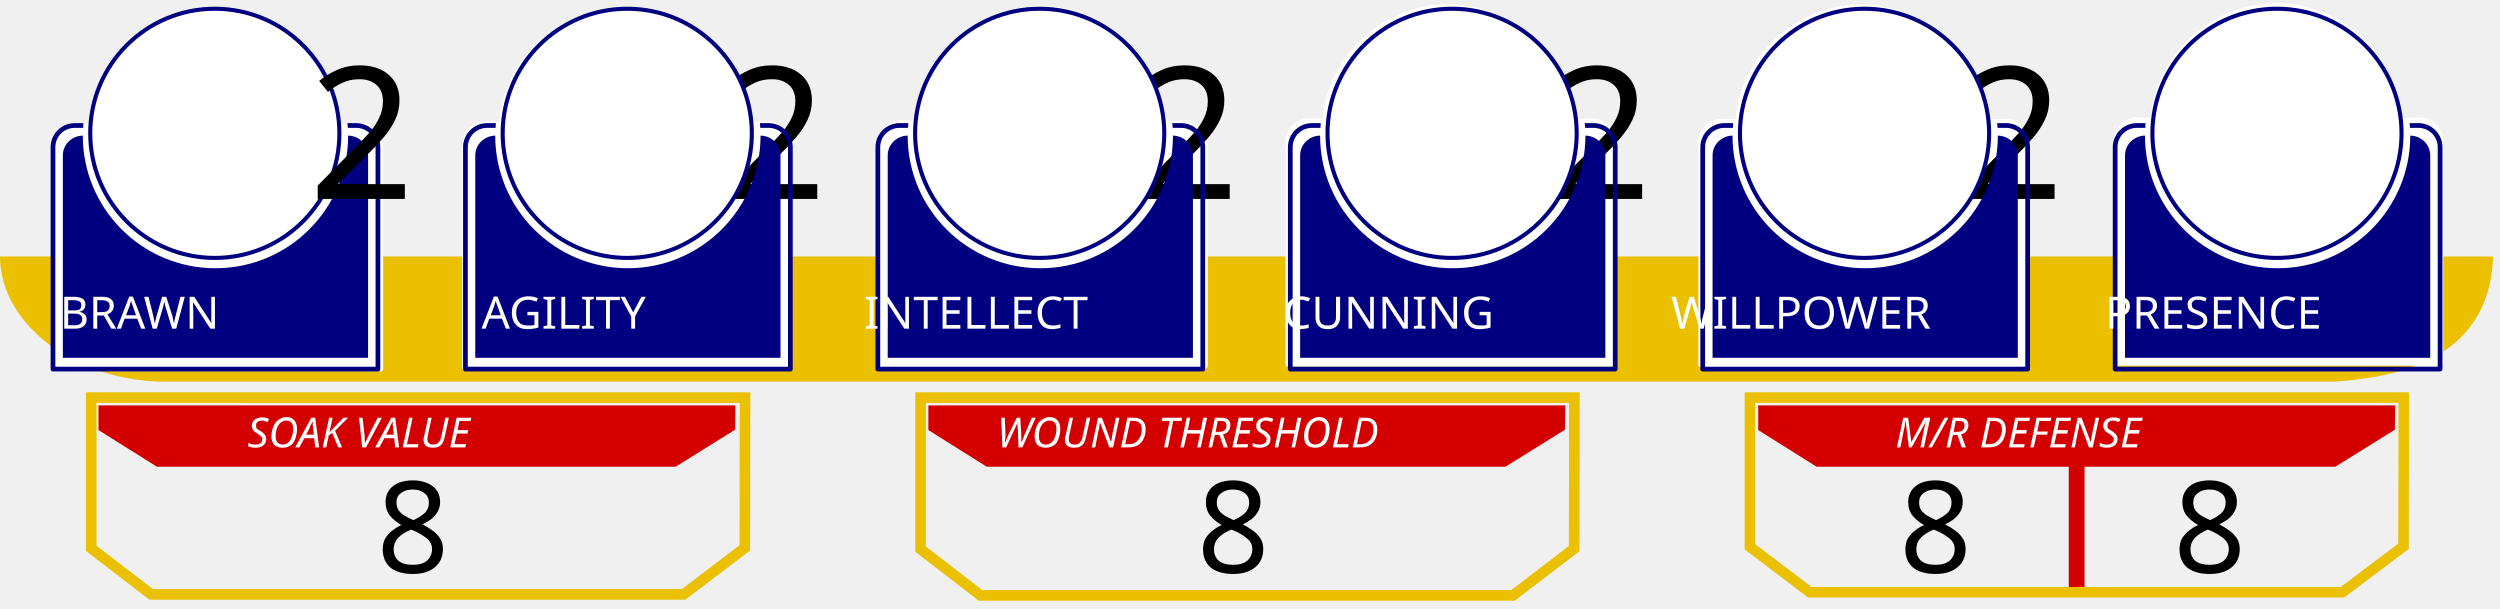
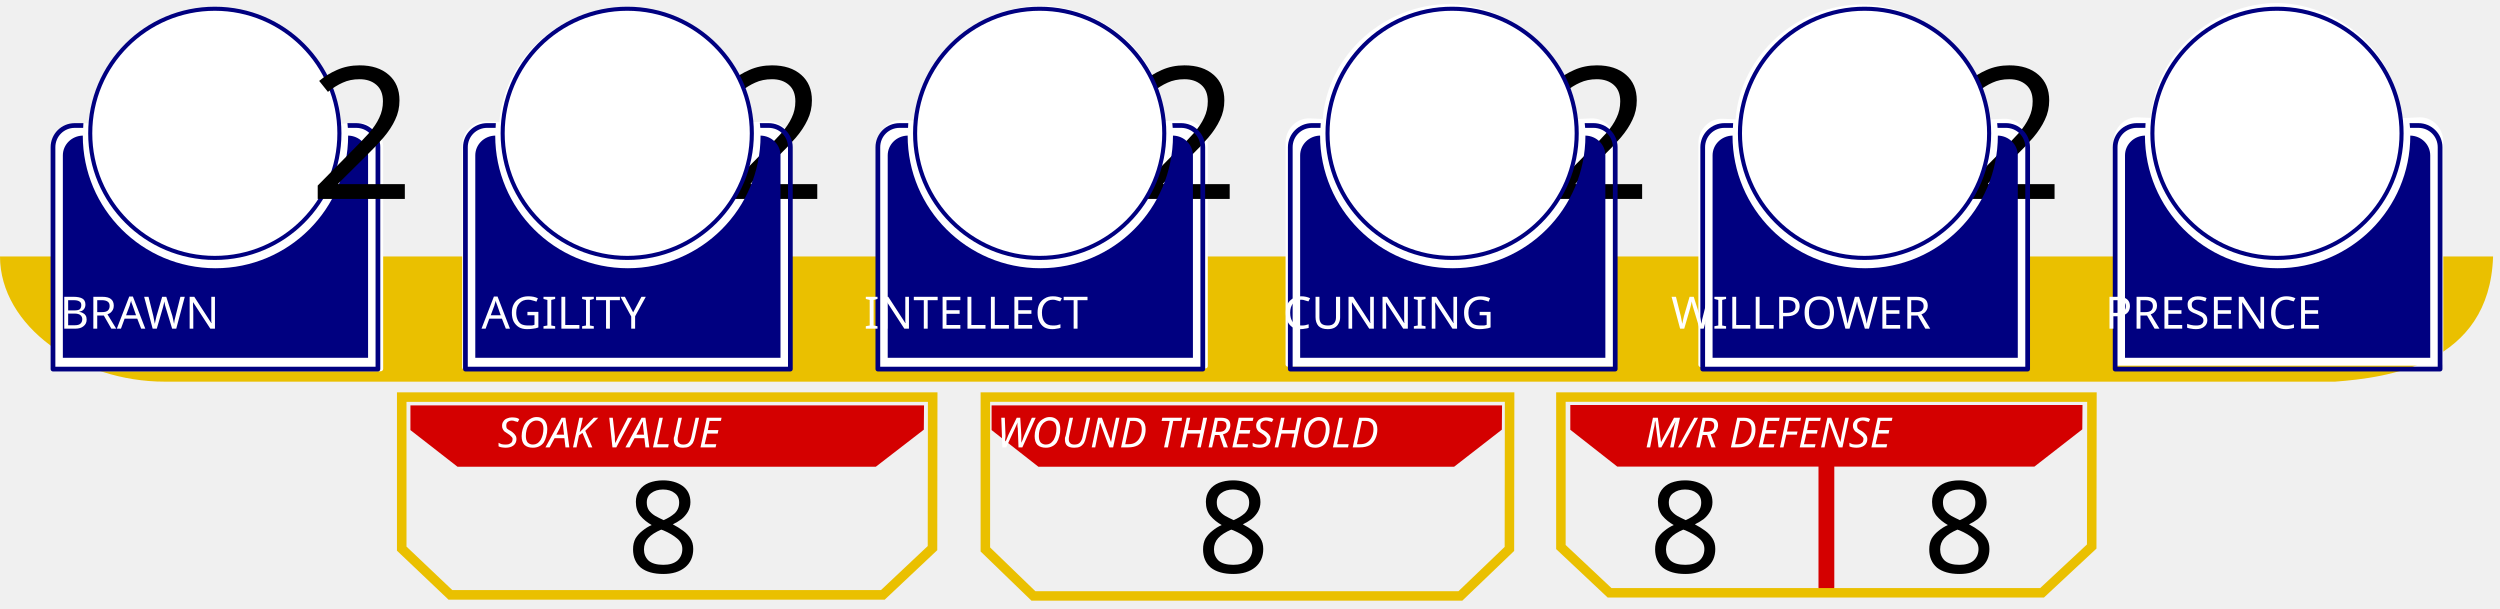
<svg xmlns="http://www.w3.org/2000/svg" width="111mm" height="27mm" viewBox="0 0 111 27" version="1.1" id="svg8">
  <defs id="defs2" />
  <g id="layer1" transform="translate(0,-270)">
    <flowRoot xml:space="preserve" id="flowRoot4584" style="font-style:normal;font-weight:normal;font-size:40px;line-height:25px;font-family:sans-serif;letter-spacing:0px;word-spacing:0px;fill:#000000;fill-opacity:1;stroke:none;stroke-width:1px;stroke-linecap:butt;stroke-linejoin:miter;stroke-opacity:1" transform="matrix(0.07384241,0,0,0.07384241,1.496326,168.2166)">
      <flowRegion id="flowRegion4586">
        <rect id="rect4588" width="553.571" height="273.571" x="57.857" y="641.091" />
      </flowRegion>
      <flowPara id="flowPara4590" />
    </flowRoot>
    <g id="g4927" transform="translate(-0.3181423)">
-       <rect style="opacity:1;fill:#d40000;fill-opacity:1;stroke:none;stroke-width:0.098;stroke-linecap:round;stroke-linejoin:miter;stroke-miterlimit:4;stroke-dasharray:none;stroke-opacity:1" id="rect4681" width="0.702" height="5.963" x="92.171" y="290.405" ry="0.298" />
+       <rect style="opacity:1;fill:#d40000;fill-opacity:1;stroke:none;stroke-width:0.098;stroke-linecap:round;stroke-linejoin:miter;stroke-miterlimit:4;stroke-dasharray:none;stroke-opacity:1" id="rect4681" width="0.702" height="5.963" x="81.059" y="290.405" ry="0.298" />
      <g transform="translate(3.704167,-0.03555574)" id="g4712" />
      <g id="g5386" transform="matrix(0.6915216,0,0,0.6915216,-0.6870749,269.7008)">
        <path id="rect4861" d="M 1.135,16.9 H 161.207 c -0.222,6.945 -6.813,7.785 -10.156,8.038 H 11.727 C 6.165,24.938 1.148,21.366 1.135,16.9 Z" style="opacity:1;fill:#eac000;fill-opacity:1;stroke:none;stroke-width:0.477;stroke-linecap:round;stroke-linejoin:round;stroke-miterlimit:4;stroke-dasharray:none;stroke-opacity:1" transform="translate(0.3181423)" />
        <g id="g5314" transform="translate(3.704167,-0.03555574)">
          <g id="g5299">
            <path id="path4485-4-4" d="m 11.727,1.017 c -4.175,0.004 -7.832,3.216 -8.156,7.378 l -0.839,-0.034 c -0.854,-0.029 -1.548,0.692 -1.548,1.547 v 2.864 9.987 1.395 c 1.45e-4,0.084 0.068,0.152 0.152,0.151 h 1.396 18.072 1.395 c 0.084,2.2e-4 0.152,-0.068 0.152,-0.151 v -1.395 -9.987 -2.864 c 0,-0.855 -0.693,-1.584 -1.547,-1.547 L 19.493,8.418 C 19.571,4.672 16.091,1.148 11.727,1.017 Z" style="opacity:1;fill:#ffffff;fill-opacity:1;stroke:none;stroke-width:0.262;stroke-linecap:round;stroke-linejoin:round;stroke-miterlimit:4;stroke-dasharray:none;stroke-opacity:1" />
            <circle r="7.999" cy="9.029" cx="11.542" id="path4485" style="opacity:1;fill:#ffffff;fill-opacity:1;stroke:#000080;stroke-width:0.262;stroke-linecap:round;stroke-linejoin:round;stroke-miterlimit:4;stroke-dasharray:none;stroke-opacity:1" />
            <path id="rect4487" d="m 2.548,8.374 c -0.855,0 -1.548,0.692 -1.548,1.547 v 2.864 9.987 1.395 a 0.152,0.152 0 0 0 0.152,0.152 H 2.548 20.619 22.015 a 0.152,0.152 0 0 0 0.152,-0.152 V 22.771 12.785 9.921 c 0,-0.855 -0.693,-1.547 -1.548,-1.547 h -0.563 a 8.518,8.518 0 0 1 0.028,0.304 h 0.535 c 0.692,0 1.244,0.552 1.244,1.243 v 2.864 9.987 1.243 H 20.619 2.548 1.304 v -1.243 -9.987 -2.864 c 0,-0.692 0.552,-1.243 1.244,-1.243 h 0.542 a 8.518,8.518 0 0 1 0.015,-0.304 z m 0.518,0.8 C 2.353,9.19 1.785,9.751 1.785,10.446 v 2.613 9.111 1.273 h 1.311 16.975 1.311 v -1.273 -9.111 -2.613 c 0,-0.695 -0.568,-1.256 -1.28,-1.272 A 8.518,8.518 0 0 1 11.583,17.691 8.518,8.518 0 0 1 3.065,9.174 Z" style="color:#000000;font-style:normal;font-variant:normal;font-weight:normal;font-stretch:normal;font-size:medium;line-height:normal;font-family:sans-serif;font-variant-ligatures:normal;font-variant-position:normal;font-variant-caps:normal;font-variant-numeric:normal;font-variant-alternates:normal;font-feature-settings:normal;text-indent:0;text-align:start;text-decoration:none;text-decoration-line:none;text-decoration-style:solid;text-decoration-color:#000000;letter-spacing:normal;word-spacing:normal;text-transform:none;writing-mode:lr-tb;direction:ltr;text-orientation:mixed;dominant-baseline:auto;baseline-shift:baseline;text-anchor:start;white-space:normal;shape-padding:0;clip-rule:nonzero;display:inline;overflow:visible;visibility:visible;opacity:1;isolation:auto;mix-blend-mode:normal;color-interpolation:sRGB;color-interpolation-filters:linearRGB;solid-color:#000000;solid-opacity:1;vector-effect:none;fill:#000080;fill-opacity:1;fill-rule:nonzero;stroke:none;stroke-width:0.304;stroke-linecap:round;stroke-linejoin:round;stroke-miterlimit:4;stroke-dasharray:none;stroke-dashoffset:0;stroke-opacity:1;color-rendering:auto;image-rendering:auto;shape-rendering:auto;text-rendering:auto;enable-background:accumulate" />
            <text id="brawntext" y="21.574" x="11.568" style="font-style:normal;font-weight:normal;font-size:2.874px;line-height:2.246px;font-family:sans-serif;text-align:center;letter-spacing:0px;word-spacing:0px;text-anchor:middle;fill:#ffffff;fill-opacity:1;stroke:none;stroke-width:0.09px;stroke-linecap:butt;stroke-linejoin:miter;stroke-opacity:1" xml:space="preserve">
              <tspan style="font-size:2.874px;text-align:center;text-anchor:middle;fill:#ffffff;stroke-width:0.09px" y="21.574" x="11.568" id="tspan4580">BRAWN</tspan>
            </text>
            <text id="brawnvalue" y="13.245" x="11.427" style="font-style:normal;font-variant:normal;font-weight:normal;font-stretch:normal;font-size:11.844px;line-height:3.47px;font-family:sans-serif;-inkscape-font-specification:sans-serif;text-align:center;letter-spacing:0px;word-spacing:0px;text-anchor:middle;fill:#000000;fill-opacity:1;stroke:none;stroke-width:0.139px;stroke-linecap:butt;stroke-linejoin:miter;stroke-opacity:1" xml:space="preserve">
              <tspan style="font-style:normal;font-variant:normal;font-weight:normal;font-stretch:normal;font-size:11.844px;font-family:sans-serif;-inkscape-font-specification:sans-serif;text-align:center;text-anchor:middle;stroke-width:0.139px" y="13.245" x="11.427" id="tspan4596">2</tspan>
            </text>
            <path id="path4485-4-4-6" d="m 37.967,0.923 c -4.175,0.004 -7.832,3.216 -8.156,7.378 l -0.839,-0.034 c -0.854,-0.029 -1.548,0.692 -1.548,1.547 v 2.864 9.987 1.395 c 1.45e-4,0.084 0.068,0.152 0.152,0.151 h 1.396 18.072 1.395 c 0.084,2.2e-4 0.152,-0.068 0.152,-0.151 V 22.665 12.678 9.814 c 0,-0.855 -0.693,-1.584 -1.547,-1.547 l -1.311,0.057 c 0.078,-3.746 -3.403,-7.27 -7.766,-7.402 z" style="opacity:1;fill:#ffffff;fill-opacity:1;stroke:none;stroke-width:0.262;stroke-linecap:round;stroke-linejoin:round;stroke-miterlimit:4;stroke-dasharray:none;stroke-opacity:1" />
            <path id="path4485-4-4-2" d="m 64.673,0.838 c -4.175,0.004 -7.832,3.216 -8.156,7.378 l -0.839,-0.034 c -0.854,-0.029 -1.548,0.692 -1.548,1.547 v 2.864 9.987 1.395 c 1.45e-4,0.084 0.068,0.152 0.152,0.151 h 1.396 18.072 1.395 c 0.084,2.2e-4 0.152,-0.068 0.152,-0.151 V 22.58 12.593 9.729 c 0,-0.855 -0.693,-1.584 -1.547,-1.547 l -1.311,0.057 C 72.517,4.493 69.037,0.969 64.673,0.838 Z" style="opacity:1;fill:#ffffff;fill-opacity:1;stroke:none;stroke-width:0.262;stroke-linecap:round;stroke-linejoin:round;stroke-miterlimit:4;stroke-dasharray:none;stroke-opacity:1" />
            <path id="path4485-4-4-7" d="m 90.834,0.726 c -4.175,0.004 -7.832,3.216 -8.156,7.378 l -0.839,-0.034 c -0.854,-0.029 -1.548,0.692 -1.548,1.547 v 2.864 9.987 1.395 c 1.45e-4,0.084 0.068,0.152 0.152,0.151 H 81.839 99.911 101.306 c 0.084,2.2e-4 0.152,-0.068 0.152,-0.151 V 22.468 12.481 9.617 c 0,-0.855 -0.693,-1.584 -1.547,-1.547 l -1.311,0.057 C 98.678,4.381 95.197,0.857 90.834,0.726 Z" style="opacity:1;fill:#ffffff;fill-opacity:1;stroke:none;stroke-width:0.262;stroke-linecap:round;stroke-linejoin:round;stroke-miterlimit:4;stroke-dasharray:none;stroke-opacity:1" />
            <path id="path4485-4-4-4" d="m 117.339,0.75 c -4.175,0.004 -7.832,3.216 -8.156,7.378 l -0.839,-0.034 c -0.854,-0.029 -1.548,0.692 -1.548,1.547 v 2.864 9.987 1.395 c 1.4e-4,0.084 0.068,0.152 0.152,0.151 h 1.396 18.072 1.395 c 0.084,2.2e-4 0.152,-0.068 0.152,-0.151 V 22.491 12.505 9.641 c 0,-0.855 -0.693,-1.584 -1.547,-1.547 l -1.311,0.057 c 0.078,-3.746 -3.403,-7.27 -7.766,-7.402 z" style="opacity:1;fill:#ffffff;fill-opacity:1;stroke:none;stroke-width:0.262;stroke-linecap:round;stroke-linejoin:round;stroke-miterlimit:4;stroke-dasharray:none;stroke-opacity:1" />
            <path id="path4485-4-4-45" d="m 143.999,0.659 c -4.175,0.004 -7.832,3.216 -8.156,7.378 l -0.839,-0.034 c -0.854,-0.029 -1.548,0.692 -1.548,1.547 v 2.864 9.987 1.395 c 1.5e-4,0.084 0.068,0.152 0.152,0.151 h 1.396 18.072 1.395 c 0.084,2.2e-4 0.152,-0.068 0.152,-0.151 V 22.401 12.414 9.55 c 0,-0.855 -0.693,-1.584 -1.547,-1.547 l -1.311,0.057 c 0.078,-3.746 -3.403,-7.27 -7.766,-7.402 z" style="opacity:1;fill:#ffffff;fill-opacity:1;stroke:none;stroke-width:0.262;stroke-linecap:round;stroke-linejoin:round;stroke-miterlimit:4;stroke-dasharray:none;stroke-opacity:1" />
          </g>
        </g>
        <g transform="translate(136.1075,-0.03555574)" id="g4712-7">
          <g transform="matrix(0.2790894,0,0,0.2790894,-14.73622,-40.80421)" id="g4594-0">
            <circle style="opacity:1;fill:#ffffff;fill-opacity:1;stroke:#000080;stroke-width:0.939;stroke-linecap:round;stroke-linejoin:round;stroke-miterlimit:4;stroke-dasharray:none;stroke-opacity:1" id="path4485-5" cx="94.158" cy="178.556" r="28.662" />
            <path style="color:#000000;font-style:normal;font-variant:normal;font-weight:normal;font-stretch:normal;font-size:medium;line-height:normal;font-family:sans-serif;font-variant-ligatures:normal;font-variant-position:normal;font-variant-caps:normal;font-variant-numeric:normal;font-variant-alternates:normal;font-feature-settings:normal;text-indent:0;text-align:start;text-decoration:none;text-decoration-line:none;text-decoration-style:solid;text-decoration-color:#000000;letter-spacing:normal;word-spacing:normal;text-transform:none;writing-mode:lr-tb;direction:ltr;text-orientation:mixed;dominant-baseline:auto;baseline-shift:baseline;text-anchor:start;white-space:normal;shape-padding:0;clip-rule:nonzero;display:inline;overflow:visible;visibility:visible;opacity:1;isolation:auto;mix-blend-mode:normal;color-interpolation:sRGB;color-interpolation-filters:linearRGB;solid-color:#000000;solid-opacity:1;vector-effect:none;fill:#000080;fill-opacity:1;fill-rule:nonzero;stroke:none;stroke-width:4.111;stroke-linecap:round;stroke-linejoin:round;stroke-miterlimit:4;stroke-dasharray:none;stroke-dashoffset:0;stroke-opacity:1;color-rendering:auto;image-rendering:auto;shape-rendering:auto;text-rendering:auto;enable-background:accumulate" d="m 234.062,665.984 c -11.572,0 -20.957,9.377 -20.957,20.949 v 38.785 135.244 18.896 a 2.056,2.056 0 0 0 2.059,2.053 h 18.898 244.732 18.896 a 2.056,2.056 0 0 0 2.061,-2.053 V 860.963 725.719 686.934 c 0,-11.572 -9.385,-20.949 -20.957,-20.949 h -7.621 a 115.357,115.357 0 0 1 0.373,4.111 h 7.248 c 9.366,0 16.846,7.472 16.846,16.838 v 38.785 135.244 16.838 H 478.795 234.062 217.217 V 860.963 725.719 686.934 c 0,-9.366 7.479,-16.838 16.846,-16.838 h 7.346 a 115.357,115.357 0 0 1 0.205,-4.111 z m 7.01,10.84 c -9.638,0.215 -17.336,7.806 -17.336,17.221 v 35.383 123.383 17.24 h 17.752 229.881 17.75 V 852.811 729.428 694.045 c 0,-9.416 -7.697,-17.006 -17.336,-17.221 A 115.357,115.357 0 0 1 356.428,792.162 115.357,115.357 0 0 1 241.072,676.824 Z" id="rect4487-5" transform="scale(0.2645833)" />
          </g>
          <text id="presencetext" y="21.574" x="11.568" style="font-style:normal;font-weight:normal;font-size:2.874px;line-height:2.246px;font-family:sans-serif;text-align:center;letter-spacing:0px;word-spacing:0px;text-anchor:middle;fill:#ffffff;fill-opacity:1;stroke:none;stroke-width:0.09px;stroke-linecap:butt;stroke-linejoin:miter;stroke-opacity:1" xml:space="preserve">
            <tspan style="font-size:2.874px;text-align:center;text-anchor:middle;fill:#ffffff;stroke-width:0.09px" y="21.574" x="11.568" id="tspan4580-7">PRESENCE</tspan>
          </text>
          <text id="presencevalue" y="13.245" x="11.427" style="font-style:normal;font-variant:normal;font-weight:normal;font-stretch:normal;font-size:11.844px;line-height:3.47px;font-family:sans-serif;-inkscape-font-specification:sans-serif;text-align:center;letter-spacing:0px;word-spacing:0px;text-anchor:middle;fill:#000000;fill-opacity:1;stroke:none;stroke-width:0.139px;stroke-linecap:butt;stroke-linejoin:miter;stroke-opacity:1" xml:space="preserve">
            <tspan style="font-style:normal;font-variant:normal;font-weight:normal;font-stretch:normal;font-size:11.844px;font-family:sans-serif;-inkscape-font-specification:sans-serif;text-align:center;text-anchor:middle;stroke-width:0.139px" y="13.245" x="11.427" id="tspan4596-0">2</tspan>
          </text>
        </g>
        <g transform="translate(109.6268,-0.03555574)" id="g4712-76">
          <g transform="matrix(0.2790894,0,0,0.2790894,-14.73622,-40.80421)" id="g4594-2">
            <circle style="opacity:1;fill:#ffffff;fill-opacity:1;stroke:#000080;stroke-width:0.939;stroke-linecap:round;stroke-linejoin:round;stroke-miterlimit:4;stroke-dasharray:none;stroke-opacity:1" id="path4485-2" cx="94.158" cy="178.556" r="28.662" />
            <path style="color:#000000;font-style:normal;font-variant:normal;font-weight:normal;font-stretch:normal;font-size:medium;line-height:normal;font-family:sans-serif;font-variant-ligatures:normal;font-variant-position:normal;font-variant-caps:normal;font-variant-numeric:normal;font-variant-alternates:normal;font-feature-settings:normal;text-indent:0;text-align:start;text-decoration:none;text-decoration-line:none;text-decoration-style:solid;text-decoration-color:#000000;letter-spacing:normal;word-spacing:normal;text-transform:none;writing-mode:lr-tb;direction:ltr;text-orientation:mixed;dominant-baseline:auto;baseline-shift:baseline;text-anchor:start;white-space:normal;shape-padding:0;clip-rule:nonzero;display:inline;overflow:visible;visibility:visible;opacity:1;isolation:auto;mix-blend-mode:normal;color-interpolation:sRGB;color-interpolation-filters:linearRGB;solid-color:#000000;solid-opacity:1;vector-effect:none;fill:#000080;fill-opacity:1;fill-rule:nonzero;stroke:none;stroke-width:4.111;stroke-linecap:round;stroke-linejoin:round;stroke-miterlimit:4;stroke-dasharray:none;stroke-dashoffset:0;stroke-opacity:1;color-rendering:auto;image-rendering:auto;shape-rendering:auto;text-rendering:auto;enable-background:accumulate" d="m 234.062,665.984 c -11.572,0 -20.957,9.377 -20.957,20.949 v 38.785 135.244 18.896 a 2.056,2.056 0 0 0 2.059,2.053 h 18.898 244.732 18.896 a 2.056,2.056 0 0 0 2.061,-2.053 V 860.963 725.719 686.934 c 0,-11.572 -9.385,-20.949 -20.957,-20.949 h -7.621 a 115.357,115.357 0 0 1 0.373,4.111 h 7.248 c 9.366,0 16.846,7.472 16.846,16.838 v 38.785 135.244 16.838 H 478.795 234.062 217.217 V 860.963 725.719 686.934 c 0,-9.366 7.479,-16.838 16.846,-16.838 h 7.346 a 115.357,115.357 0 0 1 0.205,-4.111 z m 7.01,10.84 c -9.638,0.215 -17.336,7.806 -17.336,17.221 v 35.383 123.383 17.24 h 17.752 229.881 17.75 V 852.811 729.428 694.045 c 0,-9.416 -7.697,-17.006 -17.336,-17.221 A 115.357,115.357 0 0 1 356.428,792.162 115.357,115.357 0 0 1 241.072,676.824 Z" id="rect4487-7" transform="scale(0.2645833)" />
          </g>
          <text id="willpowertext" y="21.574" x="11.568" style="font-style:normal;font-weight:normal;font-size:2.874px;line-height:2.246px;font-family:sans-serif;text-align:center;letter-spacing:0px;word-spacing:0px;text-anchor:middle;fill:#ffffff;fill-opacity:1;stroke:none;stroke-width:0.09px;stroke-linecap:butt;stroke-linejoin:miter;stroke-opacity:1" xml:space="preserve">
            <tspan style="font-size:2.874px;text-align:center;text-anchor:middle;fill:#ffffff;stroke-width:0.09px" y="21.574" x="11.568" id="tspan4580-8">WILLPOWER</tspan>
          </text>
          <text id="willpowervalue" y="13.245" x="11.427" style="font-style:normal;font-variant:normal;font-weight:normal;font-stretch:normal;font-size:11.844px;line-height:3.47px;font-family:sans-serif;-inkscape-font-specification:sans-serif;text-align:center;letter-spacing:0px;word-spacing:0px;text-anchor:middle;fill:#000000;fill-opacity:1;stroke:none;stroke-width:0.139px;stroke-linecap:butt;stroke-linejoin:miter;stroke-opacity:1" xml:space="preserve">
            <tspan style="font-style:normal;font-variant:normal;font-weight:normal;font-stretch:normal;font-size:11.844px;font-family:sans-serif;-inkscape-font-specification:sans-serif;text-align:center;text-anchor:middle;stroke-width:0.139px" y="13.245" x="11.427" id="tspan4596-2">2</tspan>
          </text>
        </g>
        <g transform="translate(83.14613,-0.03555574)" id="g4712-4">
          <g transform="matrix(0.2790894,0,0,0.2790894,-14.73622,-40.80421)" id="g4594-21">
            <circle style="opacity:1;fill:#ffffff;fill-opacity:1;stroke:#000080;stroke-width:0.939;stroke-linecap:round;stroke-linejoin:round;stroke-miterlimit:4;stroke-dasharray:none;stroke-opacity:1" id="path4485-9" cx="94.158" cy="178.556" r="28.662" />
            <path style="color:#000000;font-style:normal;font-variant:normal;font-weight:normal;font-stretch:normal;font-size:medium;line-height:normal;font-family:sans-serif;font-variant-ligatures:normal;font-variant-position:normal;font-variant-caps:normal;font-variant-numeric:normal;font-variant-alternates:normal;font-feature-settings:normal;text-indent:0;text-align:start;text-decoration:none;text-decoration-line:none;text-decoration-style:solid;text-decoration-color:#000000;letter-spacing:normal;word-spacing:normal;text-transform:none;writing-mode:lr-tb;direction:ltr;text-orientation:mixed;dominant-baseline:auto;baseline-shift:baseline;text-anchor:start;white-space:normal;shape-padding:0;clip-rule:nonzero;display:inline;overflow:visible;visibility:visible;opacity:1;isolation:auto;mix-blend-mode:normal;color-interpolation:sRGB;color-interpolation-filters:linearRGB;solid-color:#000000;solid-opacity:1;vector-effect:none;fill:#000080;fill-opacity:1;fill-rule:nonzero;stroke:none;stroke-width:4.111;stroke-linecap:round;stroke-linejoin:round;stroke-miterlimit:4;stroke-dasharray:none;stroke-dashoffset:0;stroke-opacity:1;color-rendering:auto;image-rendering:auto;shape-rendering:auto;text-rendering:auto;enable-background:accumulate" d="m 234.062,665.984 c -11.572,0 -20.957,9.377 -20.957,20.949 v 38.785 135.244 18.896 a 2.056,2.056 0 0 0 2.059,2.053 h 18.898 244.732 18.896 a 2.056,2.056 0 0 0 2.061,-2.053 V 860.963 725.719 686.934 c 0,-11.572 -9.385,-20.949 -20.957,-20.949 h -7.621 a 115.357,115.357 0 0 1 0.373,4.111 h 7.248 c 9.366,0 16.846,7.472 16.846,16.838 v 38.785 135.244 16.838 H 478.795 234.062 217.217 V 860.963 725.719 686.934 c 0,-9.366 7.479,-16.838 16.846,-16.838 h 7.346 a 115.357,115.357 0 0 1 0.205,-4.111 z m 7.01,10.84 c -9.638,0.215 -17.336,7.806 -17.336,17.221 v 35.383 123.383 17.24 h 17.752 229.881 17.75 V 852.811 729.428 694.045 c 0,-9.416 -7.697,-17.006 -17.336,-17.221 A 115.357,115.357 0 0 1 356.428,792.162 115.357,115.357 0 0 1 241.072,676.824 Z" id="rect4487-4" transform="scale(0.2645833)" />
          </g>
          <text id="cunningtext" y="21.574" x="11.568" style="font-style:normal;font-weight:normal;font-size:2.874px;line-height:2.246px;font-family:sans-serif;text-align:center;letter-spacing:0px;word-spacing:0px;text-anchor:middle;fill:#ffffff;fill-opacity:1;stroke:none;stroke-width:0.09px;stroke-linecap:butt;stroke-linejoin:miter;stroke-opacity:1" xml:space="preserve">
            <tspan style="font-size:2.874px;text-align:center;text-anchor:middle;fill:#ffffff;stroke-width:0.09px" y="21.574" x="11.568" id="tspan4580-5">CUNNING</tspan>
          </text>
          <text id="cunningvalue" y="13.245" x="11.427" style="font-style:normal;font-variant:normal;font-weight:normal;font-stretch:normal;font-size:11.844px;line-height:3.47px;font-family:sans-serif;-inkscape-font-specification:sans-serif;text-align:center;letter-spacing:0px;word-spacing:0px;text-anchor:middle;fill:#000000;fill-opacity:1;stroke:none;stroke-width:0.139px;stroke-linecap:butt;stroke-linejoin:miter;stroke-opacity:1" xml:space="preserve">
            <tspan style="font-style:normal;font-variant:normal;font-weight:normal;font-stretch:normal;font-size:11.844px;font-family:sans-serif;-inkscape-font-specification:sans-serif;text-align:center;text-anchor:middle;stroke-width:0.139px" y="13.245" x="11.427" id="tspan4596-88">2</tspan>
          </text>
        </g>
        <g transform="translate(56.66548,-0.03555574)" id="g4712-8">
          <g transform="matrix(0.2790894,0,0,0.2790894,-14.73622,-40.80421)" id="g4594-9">
            <circle style="opacity:1;fill:#ffffff;fill-opacity:1;stroke:#000080;stroke-width:0.939;stroke-linecap:round;stroke-linejoin:round;stroke-miterlimit:4;stroke-dasharray:none;stroke-opacity:1" id="path4485-3" cx="94.158" cy="178.556" r="28.662" />
            <path style="color:#000000;font-style:normal;font-variant:normal;font-weight:normal;font-stretch:normal;font-size:medium;line-height:normal;font-family:sans-serif;font-variant-ligatures:normal;font-variant-position:normal;font-variant-caps:normal;font-variant-numeric:normal;font-variant-alternates:normal;font-feature-settings:normal;text-indent:0;text-align:start;text-decoration:none;text-decoration-line:none;text-decoration-style:solid;text-decoration-color:#000000;letter-spacing:normal;word-spacing:normal;text-transform:none;writing-mode:lr-tb;direction:ltr;text-orientation:mixed;dominant-baseline:auto;baseline-shift:baseline;text-anchor:start;white-space:normal;shape-padding:0;clip-rule:nonzero;display:inline;overflow:visible;visibility:visible;opacity:1;isolation:auto;mix-blend-mode:normal;color-interpolation:sRGB;color-interpolation-filters:linearRGB;solid-color:#000000;solid-opacity:1;vector-effect:none;fill:#000080;fill-opacity:1;fill-rule:nonzero;stroke:none;stroke-width:4.111;stroke-linecap:round;stroke-linejoin:round;stroke-miterlimit:4;stroke-dasharray:none;stroke-dashoffset:0;stroke-opacity:1;color-rendering:auto;image-rendering:auto;shape-rendering:auto;text-rendering:auto;enable-background:accumulate" d="m 234.062,665.984 c -11.572,0 -20.957,9.377 -20.957,20.949 v 38.785 135.244 18.896 a 2.056,2.056 0 0 0 2.059,2.053 h 18.898 244.732 18.896 a 2.056,2.056 0 0 0 2.061,-2.053 V 860.963 725.719 686.934 c 0,-11.572 -9.385,-20.949 -20.957,-20.949 h -7.621 a 115.357,115.357 0 0 1 0.373,4.111 h 7.248 c 9.366,0 16.846,7.472 16.846,16.838 v 38.785 135.244 16.838 H 478.795 234.062 217.217 V 860.963 725.719 686.934 c 0,-9.366 7.479,-16.838 16.846,-16.838 h 7.346 a 115.357,115.357 0 0 1 0.205,-4.111 z m 7.01,10.84 c -9.638,0.215 -17.336,7.806 -17.336,17.221 v 35.383 123.383 17.24 h 17.752 229.881 17.75 V 852.811 729.428 694.045 c 0,-9.416 -7.697,-17.006 -17.336,-17.221 A 115.357,115.357 0 0 1 356.428,792.162 115.357,115.357 0 0 1 241.072,676.824 Z" id="rect4487-48" transform="scale(0.2645833)" />
          </g>
          <text id="intellecttext" y="21.574" x="11.568" style="font-style:normal;font-weight:normal;font-size:2.874px;line-height:2.246px;font-family:sans-serif;text-align:center;letter-spacing:0px;word-spacing:0px;text-anchor:middle;fill:#ffffff;fill-opacity:1;stroke:none;stroke-width:0.09px;stroke-linecap:butt;stroke-linejoin:miter;stroke-opacity:1" xml:space="preserve">
            <tspan style="font-size:2.874px;text-align:center;text-anchor:middle;fill:#ffffff;stroke-width:0.09px" y="21.574" x="11.568" id="tspan4580-2">INTELLECT</tspan>
          </text>
          <text id="intellectvalue" y="13.245" x="11.427" style="font-style:normal;font-variant:normal;font-weight:normal;font-stretch:normal;font-size:11.844px;line-height:3.47px;font-family:sans-serif;-inkscape-font-specification:sans-serif;text-align:center;letter-spacing:0px;word-spacing:0px;text-anchor:middle;fill:#000000;fill-opacity:1;stroke:none;stroke-width:0.139px;stroke-linecap:butt;stroke-linejoin:miter;stroke-opacity:1" xml:space="preserve">
            <tspan style="font-style:normal;font-variant:normal;font-weight:normal;font-stretch:normal;font-size:11.844px;font-family:sans-serif;-inkscape-font-specification:sans-serif;text-align:center;text-anchor:middle;stroke-width:0.139px" y="13.245" x="11.427" id="tspan4596-9">2</tspan>
          </text>
        </g>
        <g transform="translate(30.18483,-0.03555574)" id="g4712-5">
          <g transform="matrix(0.2790894,0,0,0.2790894,-14.73622,-40.80421)" id="g4594-49">
            <circle style="opacity:1;fill:#ffffff;fill-opacity:1;stroke:#000080;stroke-width:0.939;stroke-linecap:round;stroke-linejoin:round;stroke-miterlimit:4;stroke-dasharray:none;stroke-opacity:1" id="path4485-54" cx="94.158" cy="178.556" r="28.662" />
            <path style="color:#000000;font-style:normal;font-variant:normal;font-weight:normal;font-stretch:normal;font-size:medium;line-height:normal;font-family:sans-serif;font-variant-ligatures:normal;font-variant-position:normal;font-variant-caps:normal;font-variant-numeric:normal;font-variant-alternates:normal;font-feature-settings:normal;text-indent:0;text-align:start;text-decoration:none;text-decoration-line:none;text-decoration-style:solid;text-decoration-color:#000000;letter-spacing:normal;word-spacing:normal;text-transform:none;writing-mode:lr-tb;direction:ltr;text-orientation:mixed;dominant-baseline:auto;baseline-shift:baseline;text-anchor:start;white-space:normal;shape-padding:0;clip-rule:nonzero;display:inline;overflow:visible;visibility:visible;opacity:1;isolation:auto;mix-blend-mode:normal;color-interpolation:sRGB;color-interpolation-filters:linearRGB;solid-color:#000000;solid-opacity:1;vector-effect:none;fill:#000080;fill-opacity:1;fill-rule:nonzero;stroke:none;stroke-width:4.111;stroke-linecap:round;stroke-linejoin:round;stroke-miterlimit:4;stroke-dasharray:none;stroke-dashoffset:0;stroke-opacity:1;color-rendering:auto;image-rendering:auto;shape-rendering:auto;text-rendering:auto;enable-background:accumulate" d="m 234.062,665.984 c -11.572,0 -20.957,9.377 -20.957,20.949 v 38.785 135.244 18.896 a 2.056,2.056 0 0 0 2.059,2.053 h 18.898 244.732 18.896 a 2.056,2.056 0 0 0 2.061,-2.053 V 860.963 725.719 686.934 c 0,-11.572 -9.385,-20.949 -20.957,-20.949 h -7.621 a 115.357,115.357 0 0 1 0.373,4.111 h 7.248 c 9.366,0 16.846,7.472 16.846,16.838 v 38.785 135.244 16.838 H 478.795 234.062 217.217 V 860.963 725.719 686.934 c 0,-9.366 7.479,-16.838 16.846,-16.838 h 7.346 a 115.357,115.357 0 0 1 0.205,-4.111 z m 7.01,10.84 c -9.638,0.215 -17.336,7.806 -17.336,17.221 v 35.383 123.383 17.24 h 17.752 229.881 17.75 V 852.811 729.428 694.045 c 0,-9.416 -7.697,-17.006 -17.336,-17.221 A 115.357,115.357 0 0 1 356.428,792.162 115.357,115.357 0 0 1 241.072,676.824 Z" id="rect4487-9" transform="scale(0.2645833)" />
          </g>
          <text id="agilitytext" y="21.574" x="11.568" style="font-style:normal;font-weight:normal;font-size:2.874px;line-height:2.246px;font-family:sans-serif;text-align:center;letter-spacing:0px;word-spacing:0px;text-anchor:middle;fill:#ffffff;fill-opacity:1;stroke:none;stroke-width:0.09px;stroke-linecap:butt;stroke-linejoin:miter;stroke-opacity:1" xml:space="preserve">
            <tspan style="font-size:2.874px;text-align:center;text-anchor:middle;fill:#ffffff;stroke-width:0.09px" y="21.574" x="11.568" id="tspan4580-87">AGILITY</tspan>
          </text>
          <text id="agilityvalue" y="13.245" x="11.427" style="font-style:normal;font-variant:normal;font-weight:normal;font-stretch:normal;font-size:11.844px;line-height:3.47px;font-family:sans-serif;-inkscape-font-specification:sans-serif;text-align:center;letter-spacing:0px;word-spacing:0px;text-anchor:middle;fill:#000000;fill-opacity:1;stroke:none;stroke-width:0.139px;stroke-linecap:butt;stroke-linejoin:miter;stroke-opacity:1" xml:space="preserve">
            <tspan style="font-style:normal;font-variant:normal;font-weight:normal;font-stretch:normal;font-size:11.844px;font-family:sans-serif;-inkscape-font-specification:sans-serif;text-align:center;text-anchor:middle;stroke-width:0.139px" y="13.245" x="11.427" id="tspan4596-4">2</tspan>
          </text>
        </g>
      </g>
-       <path style="opacity:1;fill:none;fill-opacity:1;stroke:#eac000;stroke-width:0.469;stroke-linecap:round;stroke-linejoin:miter;stroke-miterlimit:4;stroke-dasharray:none;stroke-opacity:1" d="m 4.368,287.654 v 6.694 l 2.661,2.042 H 30.673 l 2.714,-2.065 0.011,-6.67 z" id="rect4552" />
-       <path style="opacity:1;fill:#d40000;fill-opacity:1;stroke:none;stroke-width:0.413;stroke-linecap:round;stroke-linejoin:miter;stroke-miterlimit:4;stroke-dasharray:none;stroke-opacity:1" d="m 4.693,288 v 1.096 l 2.592,1.627 H 30.314 l 2.644,-1.646 0.011,-1.077 z" id="rect4552-9" />
-       <text xml:space="preserve" style="font-style:normal;font-weight:normal;font-size:2.772px;line-height:2.107px;font-family:sans-serif;text-align:center;letter-spacing:0px;word-spacing:0px;text-anchor:middle;fill:#ffffff;fill-opacity:1;stroke:none;stroke-width:0.084px;stroke-linecap:butt;stroke-linejoin:miter;stroke-opacity:1" x="18.801" y="289.268" id="text4590" transform="scale(0.9979522,1.002052)">
-         <tspan id="tspan4588" x="18.801" y="289.268" style="font-style:italic;font-variant:normal;font-weight:normal;font-stretch:normal;font-size:1.848px;font-family:sans-serif;-inkscape-font-specification:'sans-serif Italic';text-align:center;text-anchor:middle;fill:#ffffff;stroke-width:0.084px">SOAK VALUE</tspan>
+       <path style="opacity:1;fill:none;fill-opacity:1;stroke:#eac000;stroke-width:0.424;stroke-linecap:round;stroke-linejoin:miter;stroke-miterlimit:4;stroke-dasharray:none;stroke-opacity:1" d="m 18.155,287.631 v 6.729 l 2.161,2.052 h 19.201 l 2.204,-2.076 0.009,-6.705 z" id="rect4552" />
+       <path style="opacity:1;fill:#d40000;fill-opacity:1;stroke:none;stroke-width:0.371;stroke-linecap:round;stroke-linejoin:miter;stroke-miterlimit:4;stroke-dasharray:none;stroke-opacity:1" d="m 18.541,288 v 1.096 l 2.09,1.627 h 18.573 l 2.132,-1.646 0.009,-1.077 z" id="rect4552-9" />
+       <text xml:space="preserve" style="font-style:normal;font-weight:normal;font-size:2.772px;line-height:2.107px;font-family:sans-serif;text-align:center;letter-spacing:0px;word-spacing:0px;text-anchor:middle;fill:#ffffff;fill-opacity:1;stroke:none;stroke-width:0.084px;stroke-linecap:butt;stroke-linejoin:miter;stroke-opacity:1" x="29.937" y="289.268" id="text4590" transform="scale(0.9979522,1.002052)">
+         <tspan id="tspan4588" x="29.937" y="289.268" style="font-style:italic;font-variant:normal;font-weight:normal;font-stretch:normal;font-size:1.848px;font-family:sans-serif;-inkscape-font-specification:'sans-serif Italic';text-align:center;text-anchor:middle;fill:#ffffff;stroke-width:0.084px">SOAK VALUE</tspan>
      </text>
-       <path style="opacity:1;fill:none;fill-opacity:1;stroke:#eac000;stroke-width:0.47;stroke-linecap:round;stroke-linejoin:miter;stroke-miterlimit:4;stroke-dasharray:none;stroke-opacity:1" d="m 41.192,287.654 v 6.729 l 2.661,2.052 h 23.643 l 2.714,-2.076 0.011,-6.705 z" id="rect4552-96" />
-       <path style="opacity:1;fill:#d40000;fill-opacity:1;stroke:none;stroke-width:0.413;stroke-linecap:round;stroke-linejoin:miter;stroke-miterlimit:4;stroke-dasharray:none;stroke-opacity:1" d="m 41.538,288 v 1.096 l 2.592,1.627 h 23.03 l 2.644,-1.646 0.011,-1.077 z" id="rect4552-9-1" />
+       <path style="opacity:1;fill:none;fill-opacity:1;stroke:#eac000;stroke-width:0.422;stroke-linecap:round;stroke-linejoin:miter;stroke-miterlimit:4;stroke-dasharray:none;stroke-opacity:1" d="m 44.068,287.63 v 6.766 l 2.133,2.063 h 18.959 l 2.176,-2.087 0.009,-6.742 z" id="rect4552-96" />
+       <path style="opacity:1;fill:#d40000;fill-opacity:1;stroke:none;stroke-width:0.37;stroke-linecap:round;stroke-linejoin:miter;stroke-miterlimit:4;stroke-dasharray:none;stroke-opacity:1" d="m 44.345,288 v 1.096 l 2.077,1.627 h 18.459 l 2.119,-1.646 0.009,-1.077 z" id="rect4552-9-1" />
      <text xml:space="preserve" style="font-style:normal;font-weight:normal;font-size:2.772px;line-height:2.107px;font-family:sans-serif;text-align:center;letter-spacing:0px;word-spacing:0px;text-anchor:middle;fill:#ffffff;fill-opacity:1;stroke:none;stroke-width:0.084px;stroke-linecap:butt;stroke-linejoin:miter;stroke-opacity:1" x="55.682" y="289.268" id="text4590-1" transform="scale(0.9979522,1.002052)">
        <tspan id="tspan4588-2" x="55.682" y="289.268" style="font-style:italic;font-variant:normal;font-weight:normal;font-stretch:normal;font-size:1.848px;font-family:sans-serif;-inkscape-font-specification:'sans-serif Italic';text-align:center;text-anchor:middle;fill:#ffffff;stroke-width:0.084px">WOUND THRESHOLD</tspan>
      </text>
-       <path style="opacity:1;fill:none;fill-opacity:1;stroke:#eac000;stroke-width:0.467;stroke-linecap:round;stroke-linejoin:miter;stroke-miterlimit:4;stroke-dasharray:none;stroke-opacity:1" d="m 78.014,287.653 v 6.624 l 2.661,2.02 h 23.646 l 2.715,-2.044 0.011,-6.601 z" id="rect4552-1" />
-       <path style="opacity:1;fill:#d40000;fill-opacity:1;stroke:none;stroke-width:0.413;stroke-linecap:round;stroke-linejoin:miter;stroke-miterlimit:4;stroke-dasharray:none;stroke-opacity:1" d="m 78.384,288 v 1.096 l 2.592,1.627 h 23.03 l 2.644,-1.646 0.011,-1.077 z" id="rect4552-9-2" />
-       <text xml:space="preserve" style="font-style:normal;font-weight:normal;font-size:2.772px;line-height:2.107px;font-family:sans-serif;text-align:center;letter-spacing:0px;word-spacing:0px;text-anchor:middle;fill:#ffffff;fill-opacity:1;stroke:none;stroke-width:0.084px;stroke-linecap:butt;stroke-linejoin:miter;stroke-opacity:1" x="92.636" y="289.268" id="text4590-5" transform="scale(0.9979522,1.002052)">
-         <tspan id="tspan4588-9" x="92.636" y="289.268" style="font-style:italic;font-variant:normal;font-weight:normal;font-stretch:normal;font-size:1.848px;font-family:sans-serif;-inkscape-font-specification:'sans-serif Italic';text-align:center;text-anchor:middle;fill:#ffffff;stroke-width:0.084px">M/R DEFENSE</tspan>
+       <path style="opacity:1;fill:none;fill-opacity:1;stroke:#eac000;stroke-width:0.422;stroke-linecap:round;stroke-linejoin:miter;stroke-miterlimit:4;stroke-dasharray:none;stroke-opacity:1" d="m 69.622,287.63 v 6.659 l 2.161,2.031 h 19.203 l 2.204,-2.054 0.01,-6.635 z" id="rect4552-1" />
+       <path style="opacity:1;fill:#d40000;fill-opacity:1;stroke:none;stroke-width:0.372;stroke-linecap:round;stroke-linejoin:miter;stroke-miterlimit:4;stroke-dasharray:none;stroke-opacity:1" d="m 70.04,287.981 v 1.101 l 2.084,1.635 h 18.522 l 2.126,-1.654 0.009,-1.082 z" id="rect4552-9-2" />
+       <text xml:space="preserve" style="font-style:normal;font-weight:normal;font-size:2.772px;line-height:2.107px;font-family:sans-serif;text-align:center;letter-spacing:0px;word-spacing:0px;text-anchor:middle;fill:#ffffff;fill-opacity:1;stroke:none;stroke-width:0.084px;stroke-linecap:butt;stroke-linejoin:miter;stroke-opacity:1" x="81.5" y="289.268" id="text4590-5" transform="scale(0.9979522,1.002052)">
+         <tspan id="tspan4588-9" x="81.5" y="289.268" style="font-style:italic;font-variant:normal;font-weight:normal;font-stretch:normal;font-size:1.848px;font-family:sans-serif;-inkscape-font-specification:'sans-serif Italic';text-align:center;text-anchor:middle;fill:#ffffff;stroke-width:0.084px">M/R DEFENSE</tspan>
      </text>
-       <text xml:space="preserve" style="font-style:normal;font-weight:normal;font-size:5.662px;line-height:3.538px;font-family:sans-serif;letter-spacing:0px;word-spacing:0px;fill:#000000;fill-opacity:1;stroke:none;stroke-width:0.142px;stroke-linecap:butt;stroke-linejoin:miter;stroke-opacity:1" x="17.031" y="295.42" id="soakvalue">
-         <tspan id="tspan4651" x="17.031" y="295.42" style="stroke-width:0.142px">8</tspan>
+       <text xml:space="preserve" style="font-style:normal;font-weight:normal;font-size:5.662px;line-height:3.538px;font-family:sans-serif;letter-spacing:0px;word-spacing:0px;fill:#000000;fill-opacity:1;stroke:none;stroke-width:0.142px;stroke-linecap:butt;stroke-linejoin:miter;stroke-opacity:1" x="28.144" y="295.42" id="soakvalue">
+         <tspan id="tspan4651" x="28.144" y="295.42" style="stroke-width:0.142px">8</tspan>
      </text>
      <text xml:space="preserve" style="font-style:normal;font-weight:normal;font-size:5.662px;line-height:3.538px;font-family:sans-serif;letter-spacing:0px;word-spacing:0px;fill:#000000;fill-opacity:1;stroke:none;stroke-width:0.142px;stroke-linecap:butt;stroke-linejoin:miter;stroke-opacity:1" x="53.453" y="295.42" id="woundthreshold">
        <tspan id="tspan4651-8" x="53.453" y="295.42" style="stroke-width:0.142px">8</tspan>
      </text>
-       <text xml:space="preserve" style="font-style:normal;font-weight:normal;font-size:5.662px;line-height:3.538px;font-family:sans-serif;letter-spacing:0px;word-spacing:0px;fill:#000000;fill-opacity:1;stroke:none;stroke-width:0.142px;stroke-linecap:butt;stroke-linejoin:miter;stroke-opacity:1" x="84.637" y="295.42" id="meleedefense">
-         <tspan id="tspan4651-4" x="84.637" y="295.42" style="stroke-width:0.142px">8</tspan>
+       <text xml:space="preserve" style="font-style:normal;font-weight:normal;font-size:5.662px;line-height:3.538px;font-family:sans-serif;letter-spacing:0px;word-spacing:0px;fill:#000000;fill-opacity:1;stroke:none;stroke-width:0.142px;stroke-linecap:butt;stroke-linejoin:miter;stroke-opacity:1" x="73.525" y="295.42" id="meleedefense">
+         <tspan id="tspan4651-4" x="73.525" y="295.42" style="stroke-width:0.142px">8</tspan>
      </text>
-       <text xml:space="preserve" style="font-style:normal;font-weight:normal;font-size:5.662px;line-height:3.538px;font-family:sans-serif;letter-spacing:0px;word-spacing:0px;fill:#000000;fill-opacity:1;stroke:none;stroke-width:0.142px;stroke-linecap:butt;stroke-linejoin:miter;stroke-opacity:1" x="96.808" y="295.42" id="rangeddefense">
-         <tspan id="tspan4651-6" x="96.808" y="295.42" style="stroke-width:0.142px">8</tspan>
+       <text xml:space="preserve" style="font-style:normal;font-weight:normal;font-size:5.662px;line-height:3.538px;font-family:sans-serif;letter-spacing:0px;word-spacing:0px;fill:#000000;fill-opacity:1;stroke:none;stroke-width:0.142px;stroke-linecap:butt;stroke-linejoin:miter;stroke-opacity:1" x="85.695" y="295.42" id="rangeddefense">
+         <tspan id="tspan4651-6" x="85.695" y="295.42" style="stroke-width:0.142px">8</tspan>
      </text>
    </g>
  </g>
</svg>
